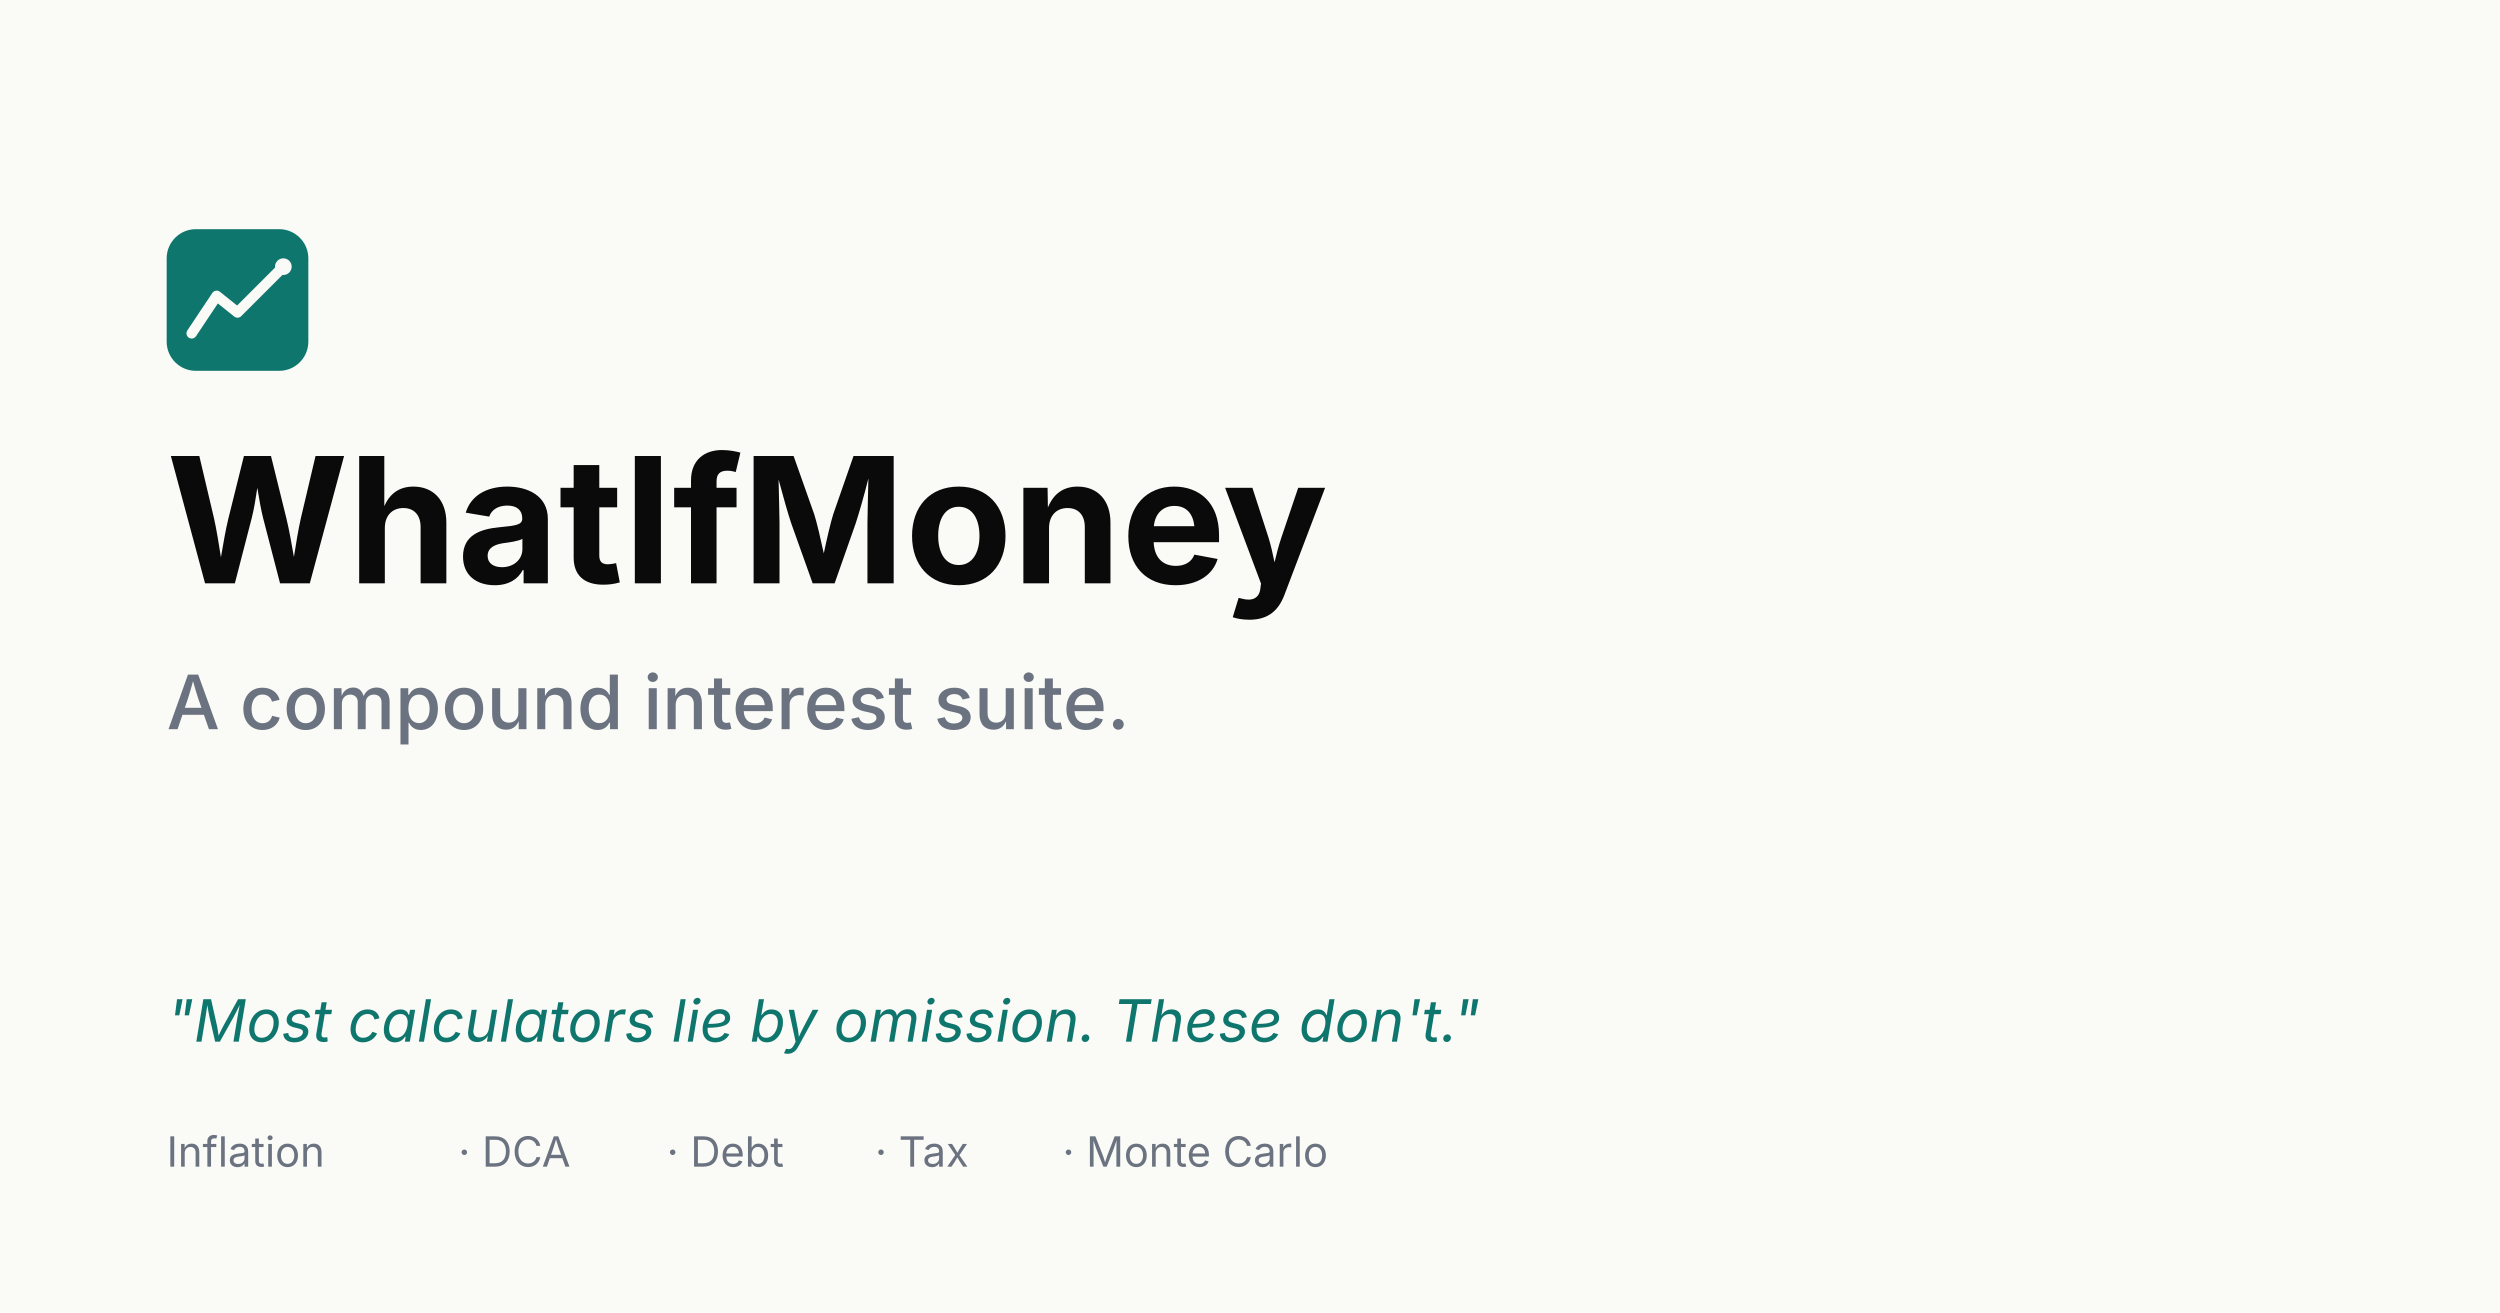
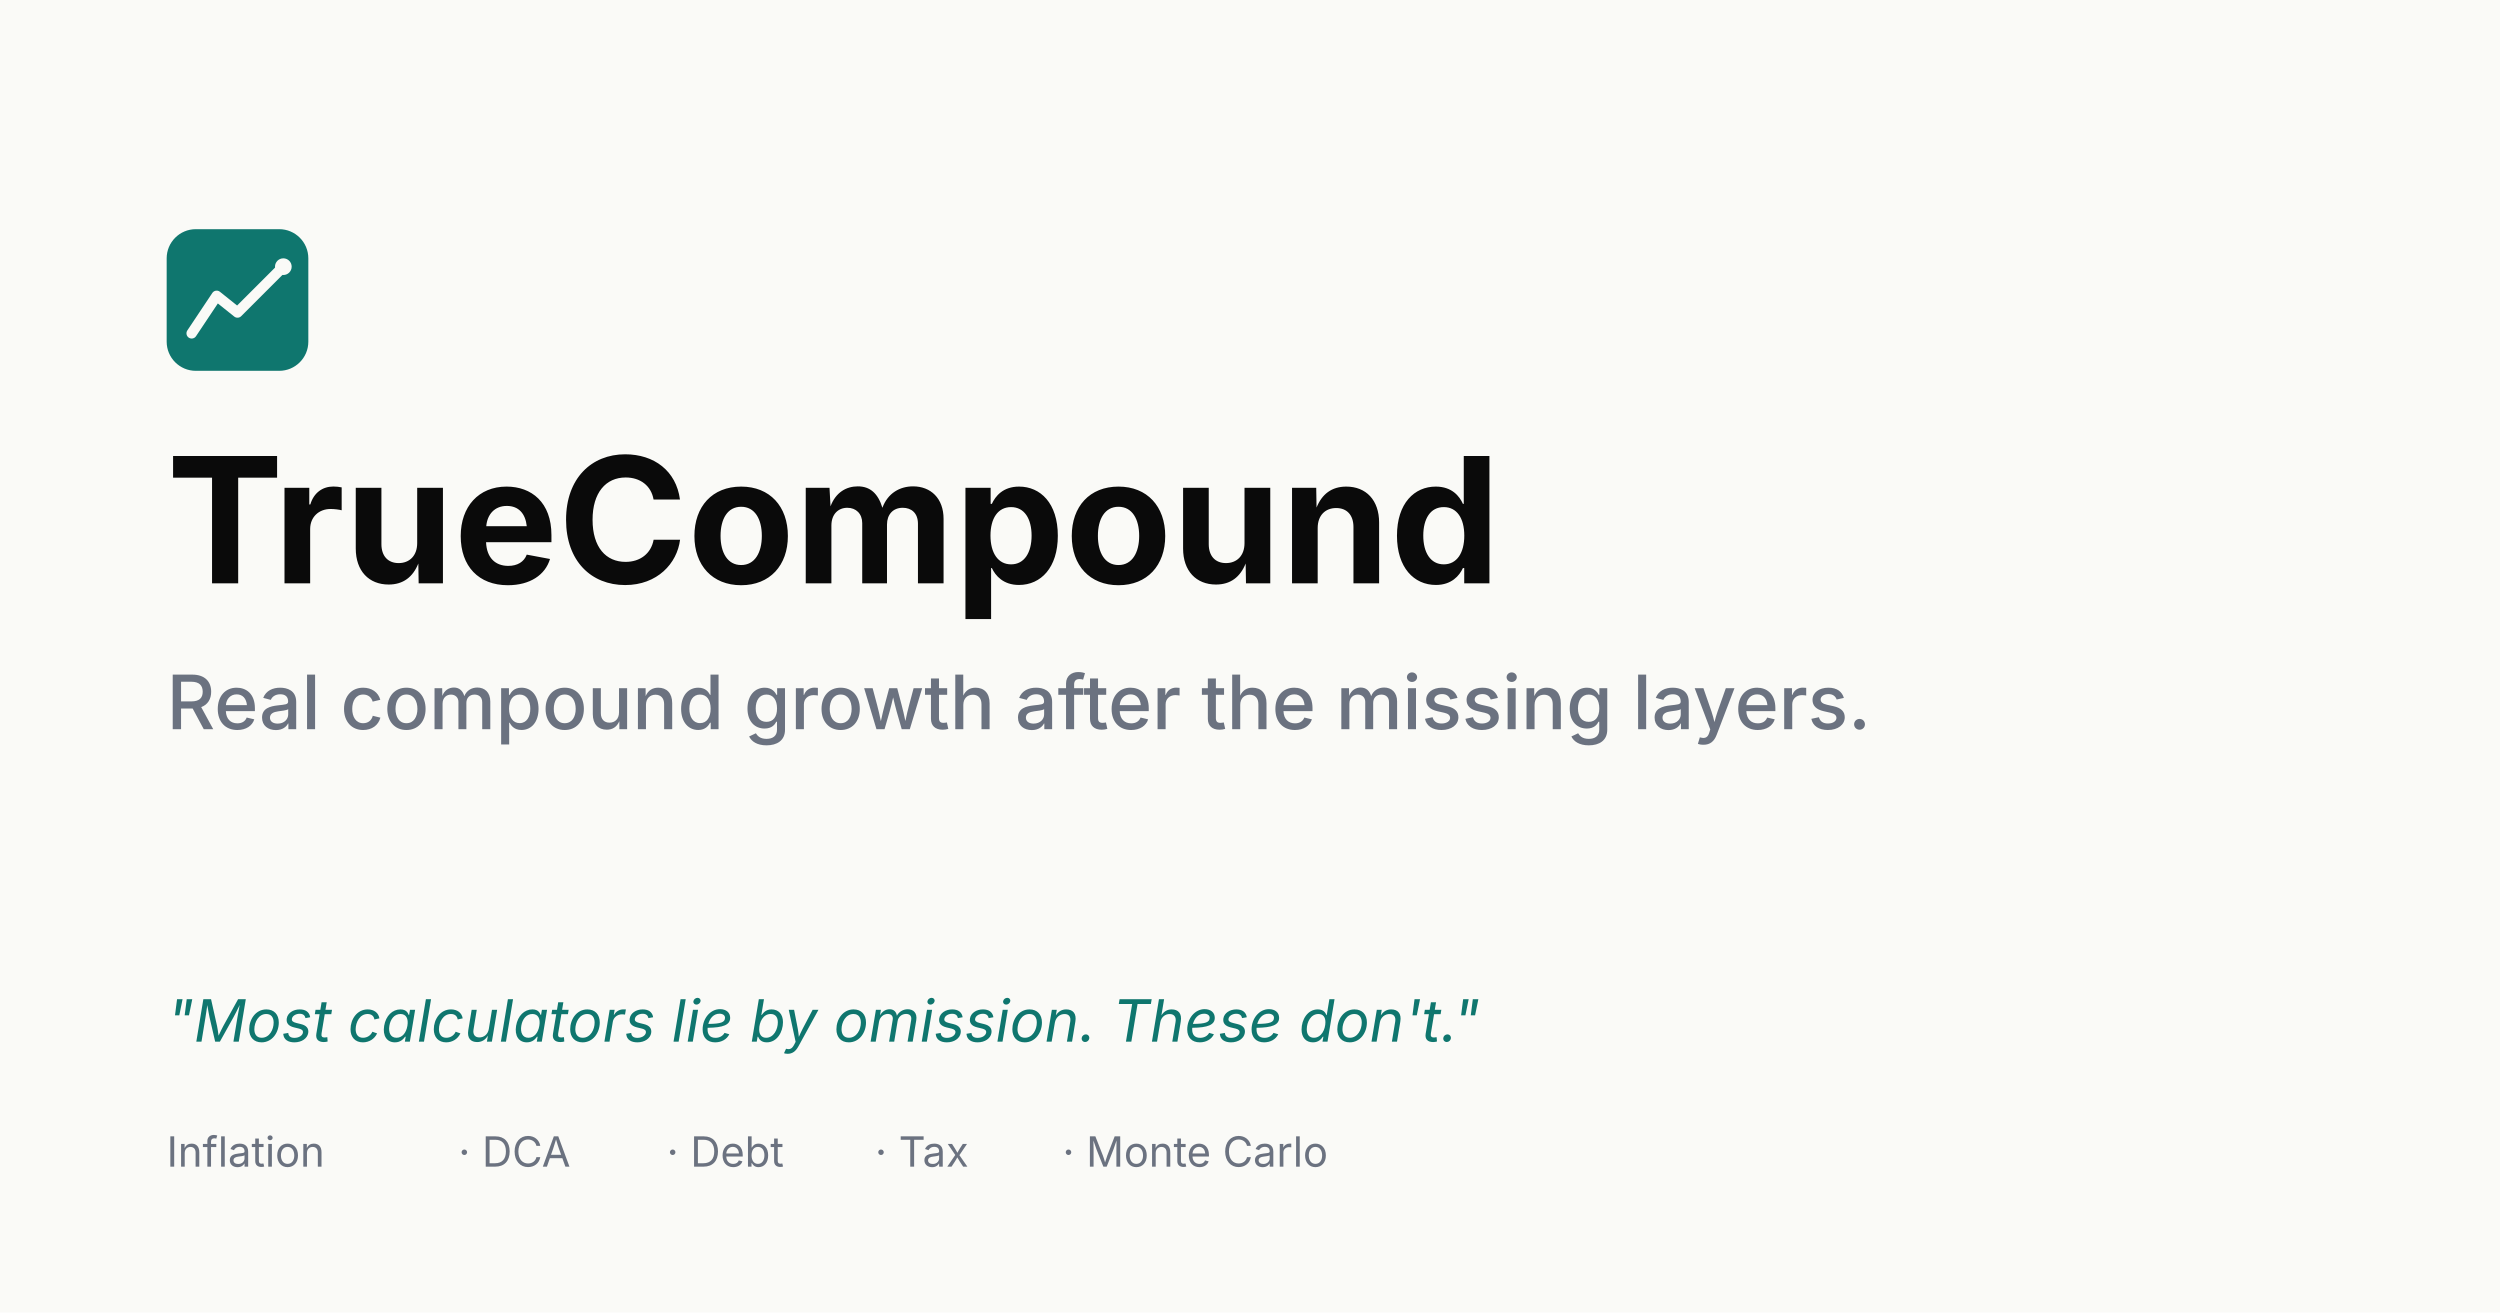
<svg xmlns="http://www.w3.org/2000/svg" viewBox="0 0 1200 630">
  <rect width="1200" height="630" fill="#FAFAF7" />
  <g transform="translate(80, 110)">
    <rect width="68" height="68" rx="14" fill="#0F766E" />
    <path d="M12 50 L24 32 L34 40 L56 18" stroke="#FAFAF7" stroke-width="5" stroke-linecap="round" stroke-linejoin="round" fill="none" />
    <circle cx="56" cy="18" r="4" fill="#FAFAF7" />
  </g>
-   <text x="80" y="280" font-family="Inter, sans-serif" font-size="84" font-weight="700" fill="#0A0A0A">WhatIfMoney</text>
-   <text x="80" y="350" font-family="Inter, sans-serif" font-size="36" font-weight="500" fill="#6B7280">A compound interest suite.</text>
+   <text x="80" y="280" font-family="Inter, sans-serif" font-size="84" font-weight="700" fill="#0A0A0A">TrueCompound</text>
+   <text x="80" y="350" font-family="Inter, sans-serif" font-size="36" font-weight="500" fill="#6B7280">Real compound growth after the missing layers.</text>
  <text x="80" y="500" font-family="Inter, sans-serif" font-size="28" font-style="italic" fill="#0F766E">"Most calculators lie by omission. These don't."</text>
  <g transform="translate(80, 560)" font-family="Inter, sans-serif" font-size="20" fill="#6B7280">
    <text x="0" y="0">Inflation</text>
    <text x="140" y="0">· DCA</text>
    <text x="240" y="0">· Debt</text>
    <text x="340" y="0">· Tax</text>
    <text x="430" y="0">· Monte Carlo</text>
  </g>
</svg>
